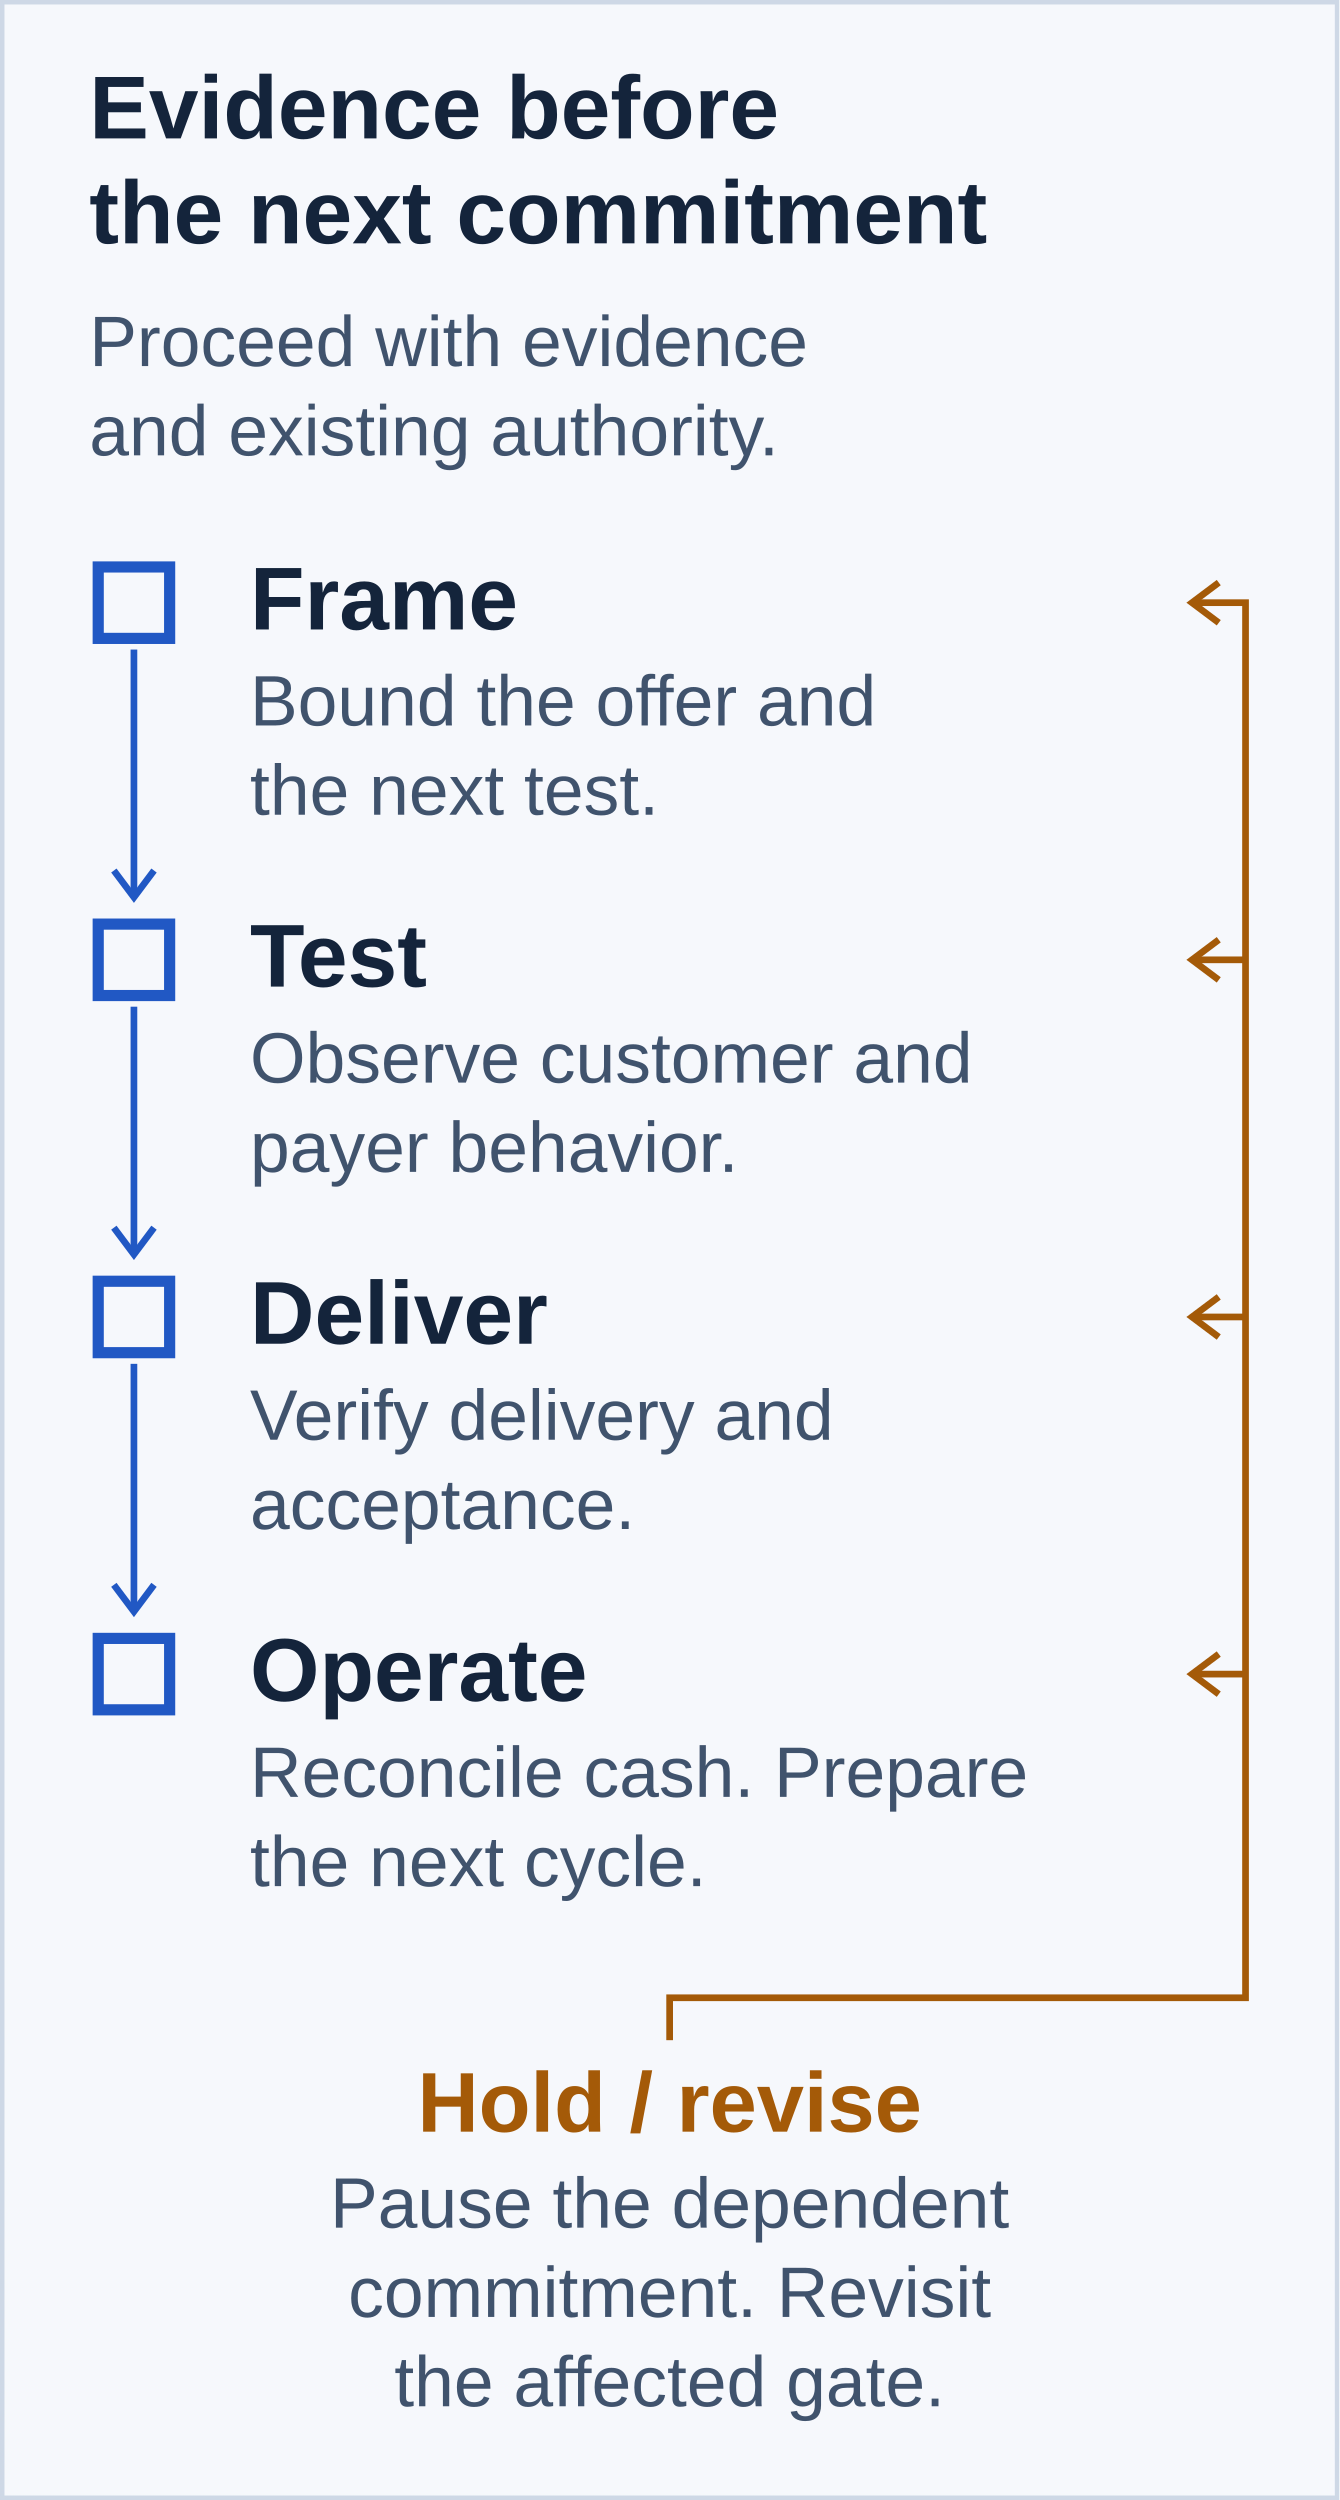
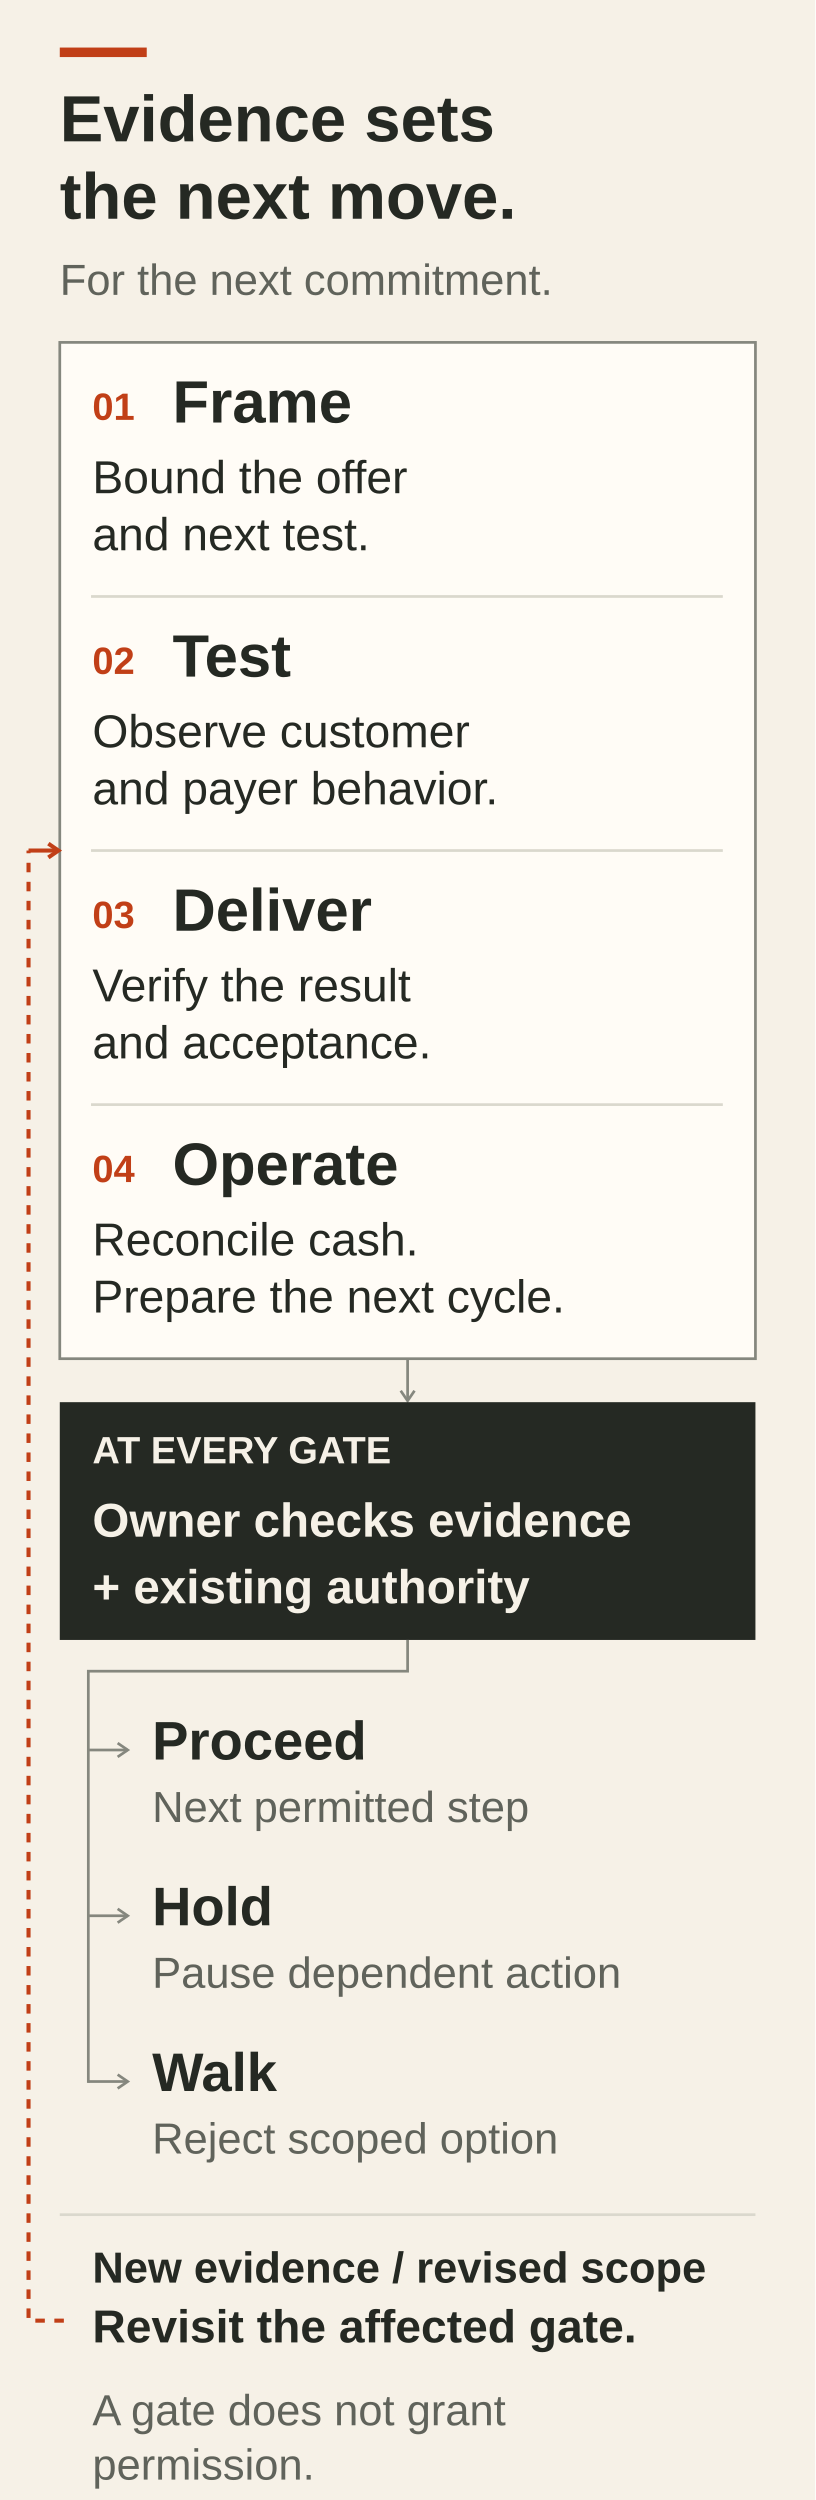
- <svg xmlns="http://www.w3.org/2000/svg" width="600" height="1120" viewBox="0 0 600 1120" role="img" aria-labelledby="title description">
-   <rect width="600" height="1120" fill="#F6F8FC" />
-   <rect x="1" y="1" width="598" height="1118" fill="none" stroke="#CED8E6" stroke-width="2" />
-   <g font-family="Segoe UI, Arial, sans-serif">
-     <g fill="#14243B" font-size="40" font-weight="600">
-       <text x="40" y="62">Evidence before</text>
-       <text x="40" y="109">the next commitment</text>
-     </g>
-     <g fill="#40536D" font-size="32">
-       <text x="40" y="164">Proceed with evidence</text>
-       <text x="40" y="204">and existing authority.</text>
-     </g>
-   </g>
-   <g fill="none" stroke="#2158C4" stroke-width="3">
-     <path d="M60 291 V402 M60 451 V562 M60 611 V722" />
-     <path d="M51 390 L60 402 L69 390 M51 550 L60 562 L69 550 M51 710 L60 722 L69 710" />
-   </g>
-   <g fill="#F6F8FC" stroke="#2158C4" stroke-width="5">
-     <rect x="44" y="254" width="32" height="32" />
-     <rect x="44" y="414" width="32" height="32" />
-     <rect x="44" y="574" width="32" height="32" />
-     <rect x="44" y="734" width="32" height="32" />
-   </g>
-   <g font-family="Segoe UI, Arial, sans-serif">
-     <g fill="#14243B" font-size="40" font-weight="600">
-       <text x="112" y="282">Frame</text>
-       <text x="112" y="442">Test</text>
-       <text x="112" y="602">Deliver</text>
-       <text x="112" y="762">Operate</text>
-     </g>
-     <g fill="#40536D" font-size="32">
-       <text x="112" y="325">Bound the offer and</text>
-       <text x="112" y="365">the next test.</text>
-       <text x="112" y="485">Observe customer and</text>
-       <text x="112" y="525">payer behavior.</text>
-       <text x="112" y="645">Verify delivery and</text>
-       <text x="112" y="685">acceptance.</text>
-       <text x="112" y="805">Reconcile cash. Prepare</text>
-       <text x="112" y="845">the next cycle.</text>
-     </g>
-   </g>
-   <g fill="none" stroke="#A45A08" stroke-width="3">
-     <path d="M534 270 H558 V895 H300 V914 M534 430 H558 M534 590 H558 M534 750 H558" />
-     <path d="M546 261 L534 270 L546 279 M546 421 L534 430 L546 439 M546 581 L534 590 L546 599 M546 741 L534 750 L546 759" />
-   </g>
-   <g font-family="Segoe UI, Arial, sans-serif" text-anchor="middle">
-     <text x="300" y="955" fill="#A45A08" font-size="38" font-weight="600">Hold / revise</text>
-     <g fill="#40536D" font-size="32">
-       <text x="300" y="998">Pause the dependent</text>
-       <text x="300" y="1038">commitment. Revisit</text>
-       <text x="300" y="1078">the affected gate.</text>
-     </g>
-   </g>
+ <svg xmlns="http://www.w3.org/2000/svg" width="600" height="1840" viewBox="0 0 600 1840" role="img" aria-labelledby="title description">
+   <rect x="0" y="0" width="600" height="1840" fill="#F6F1E7" stroke="none" stroke-width="1" />
+   <rect x="44" y="35" width="64" height="7" fill="#C13F17" stroke="none" stroke-width="1" />
+   <text x="44" y="104" font-family="Segoe UI, Arial, sans-serif" font-size="48" font-weight="700" text-anchor="start" fill="#252923">Evidence sets</text>
+   <text x="44" y="161" font-family="Segoe UI, Arial, sans-serif" font-size="48" font-weight="700" text-anchor="start" fill="#252923">the next move.</text>
+   <text x="44" y="217" font-family="Segoe UI, Arial, sans-serif" font-size="32" font-weight="400" text-anchor="start" fill="#60635B">For the next commitment.</text>
+   <rect x="44" y="252" width="512" height="748" fill="#FFFCF6" stroke="#85877E" stroke-width="2" />
+   <text x="68" y="309" font-family="Segoe UI, Arial, sans-serif" font-size="28" font-weight="700" text-anchor="start" fill="#C13F17">01</text>
+   <text x="127" y="311" font-family="Segoe UI, Arial, sans-serif" font-size="44" font-weight="700" text-anchor="start" fill="#252923">Frame</text>
+   <text x="68" y="363" font-family="Segoe UI, Arial, sans-serif" font-size="34" font-weight="400" text-anchor="start" fill="#252923">Bound the offer</text>
+   <text x="68" y="405" font-family="Segoe UI, Arial, sans-serif" font-size="34" font-weight="400" text-anchor="start" fill="#252923">and next test.</text>
+   <path d="M67 439 L532 439" fill="none" stroke="#DAD8CD" stroke-width="2" />
+   <text x="68" y="496" font-family="Segoe UI, Arial, sans-serif" font-size="28" font-weight="700" text-anchor="start" fill="#C13F17">02</text>
+   <text x="127" y="498" font-family="Segoe UI, Arial, sans-serif" font-size="44" font-weight="700" text-anchor="start" fill="#252923">Test</text>
+   <text x="68" y="550" font-family="Segoe UI, Arial, sans-serif" font-size="34" font-weight="400" text-anchor="start" fill="#252923">Observe customer</text>
+   <text x="68" y="592" font-family="Segoe UI, Arial, sans-serif" font-size="34" font-weight="400" text-anchor="start" fill="#252923">and payer behavior.</text>
+   <path d="M67 626 L532 626" fill="none" stroke="#DAD8CD" stroke-width="2" />
+   <text x="68" y="683" font-family="Segoe UI, Arial, sans-serif" font-size="28" font-weight="700" text-anchor="start" fill="#C13F17">03</text>
+   <text x="127" y="685" font-family="Segoe UI, Arial, sans-serif" font-size="44" font-weight="700" text-anchor="start" fill="#252923">Deliver</text>
+   <text x="68" y="737" font-family="Segoe UI, Arial, sans-serif" font-size="34" font-weight="400" text-anchor="start" fill="#252923">Verify the result</text>
+   <text x="68" y="779" font-family="Segoe UI, Arial, sans-serif" font-size="34" font-weight="400" text-anchor="start" fill="#252923">and acceptance.</text>
+   <path d="M67 813 L532 813" fill="none" stroke="#DAD8CD" stroke-width="2" />
+   <text x="68" y="870" font-family="Segoe UI, Arial, sans-serif" font-size="28" font-weight="700" text-anchor="start" fill="#C13F17">04</text>
+   <text x="127" y="872" font-family="Segoe UI, Arial, sans-serif" font-size="44" font-weight="700" text-anchor="start" fill="#252923">Operate</text>
+   <text x="68" y="924" font-family="Segoe UI, Arial, sans-serif" font-size="34" font-weight="400" text-anchor="start" fill="#252923">Reconcile cash.</text>
+   <text x="68" y="966" font-family="Segoe UI, Arial, sans-serif" font-size="34" font-weight="400" text-anchor="start" fill="#252923">Prepare the next cycle.</text>
+   <path d="M300 1000 L300 1031" fill="none" stroke="#85877E" stroke-width="2" />
+   <path d="M294.918 1023.572 L300 1031 L305.082 1023.572" fill="none" stroke="#85877E" stroke-width="2" />
+   <rect x="44" y="1032" width="512" height="175" fill="#252923" stroke="none" stroke-width="1" />
+   <text x="68" y="1077" font-family="Segoe UI, Arial, sans-serif" font-size="28" font-weight="700" text-anchor="start" fill="#F6F1E7">AT EVERY GATE</text>
+   <text x="68" y="1131" font-family="Segoe UI, Arial, sans-serif" font-size="35" font-weight="700" text-anchor="start" fill="#F6F1E7">Owner checks evidence</text>
+   <text x="68" y="1180" font-family="Segoe UI, Arial, sans-serif" font-size="35" font-weight="700" text-anchor="start" fill="#F6F1E7">+ existing authority</text>
+   <path d="M300 1207 L300 1230 L65 1230 L65 1533" fill="none" stroke="#85877E" stroke-width="2" />
+   <path d="M65 1288 L94 1288" fill="none" stroke="#85877E" stroke-width="2" />
+   <path d="M86.572 1293.082 L94 1288 L86.572 1282.918" fill="none" stroke="#85877E" stroke-width="2" />
+   <text x="112" y="1295" font-family="Segoe UI, Arial, sans-serif" font-size="40" font-weight="700" text-anchor="start" fill="#252923">Proceed</text>
+   <text x="112" y="1341" font-family="Segoe UI, Arial, sans-serif" font-size="32" font-weight="400" text-anchor="start" fill="#60635B">Next permitted step</text>
+   <path d="M65 1410 L94 1410" fill="none" stroke="#85877E" stroke-width="2" />
+   <path d="M86.572 1415.082 L94 1410 L86.572 1404.918" fill="none" stroke="#85877E" stroke-width="2" />
+   <text x="112" y="1417" font-family="Segoe UI, Arial, sans-serif" font-size="40" font-weight="700" text-anchor="start" fill="#252923">Hold</text>
+   <text x="112" y="1463" font-family="Segoe UI, Arial, sans-serif" font-size="32" font-weight="400" text-anchor="start" fill="#60635B">Pause dependent action</text>
+   <path d="M65 1532 L94 1532" fill="none" stroke="#85877E" stroke-width="2" />
+   <path d="M86.572 1537.082 L94 1532 L86.572 1526.918" fill="none" stroke="#85877E" stroke-width="2" />
+   <text x="112" y="1539" font-family="Segoe UI, Arial, sans-serif" font-size="40" font-weight="700" text-anchor="start" fill="#252923">Walk</text>
+   <text x="112" y="1585" font-family="Segoe UI, Arial, sans-serif" font-size="32" font-weight="400" text-anchor="start" fill="#60635B">Reject scoped option</text>
+   <path d="M44 1630 L556 1630" fill="none" stroke="#DAD8CD" stroke-width="2" />
+   <text x="68" y="1680" font-family="Segoe UI, Arial, sans-serif" font-size="32" font-weight="700" text-anchor="start" fill="#252923">New evidence / revised scope</text>
+   <text x="68" y="1724" font-family="Segoe UI, Arial, sans-serif" font-size="34" font-weight="700" text-anchor="start" fill="#252923">Revisit the affected gate.</text>
+   <path d="M47 1708 L21 1708 L21 626" fill="none" stroke="#C13F17" stroke-width="3" stroke-dasharray="7 7" />
+   <path d="M21 626 L43 626" fill="none" stroke="#C13F17" stroke-width="3" />
+   <path d="M35.572 631.082 L43 626 L35.572 620.918" fill="none" stroke="#C13F17" stroke-width="3" />
+   <text x="68" y="1785" font-family="Segoe UI, Arial, sans-serif" font-size="32" font-weight="400" text-anchor="start" fill="#60635B">A gate does not grant</text>
+   <text x="68" y="1825" font-family="Segoe UI, Arial, sans-serif" font-size="32" font-weight="400" text-anchor="start" fill="#60635B">permission.</text>
</svg>
